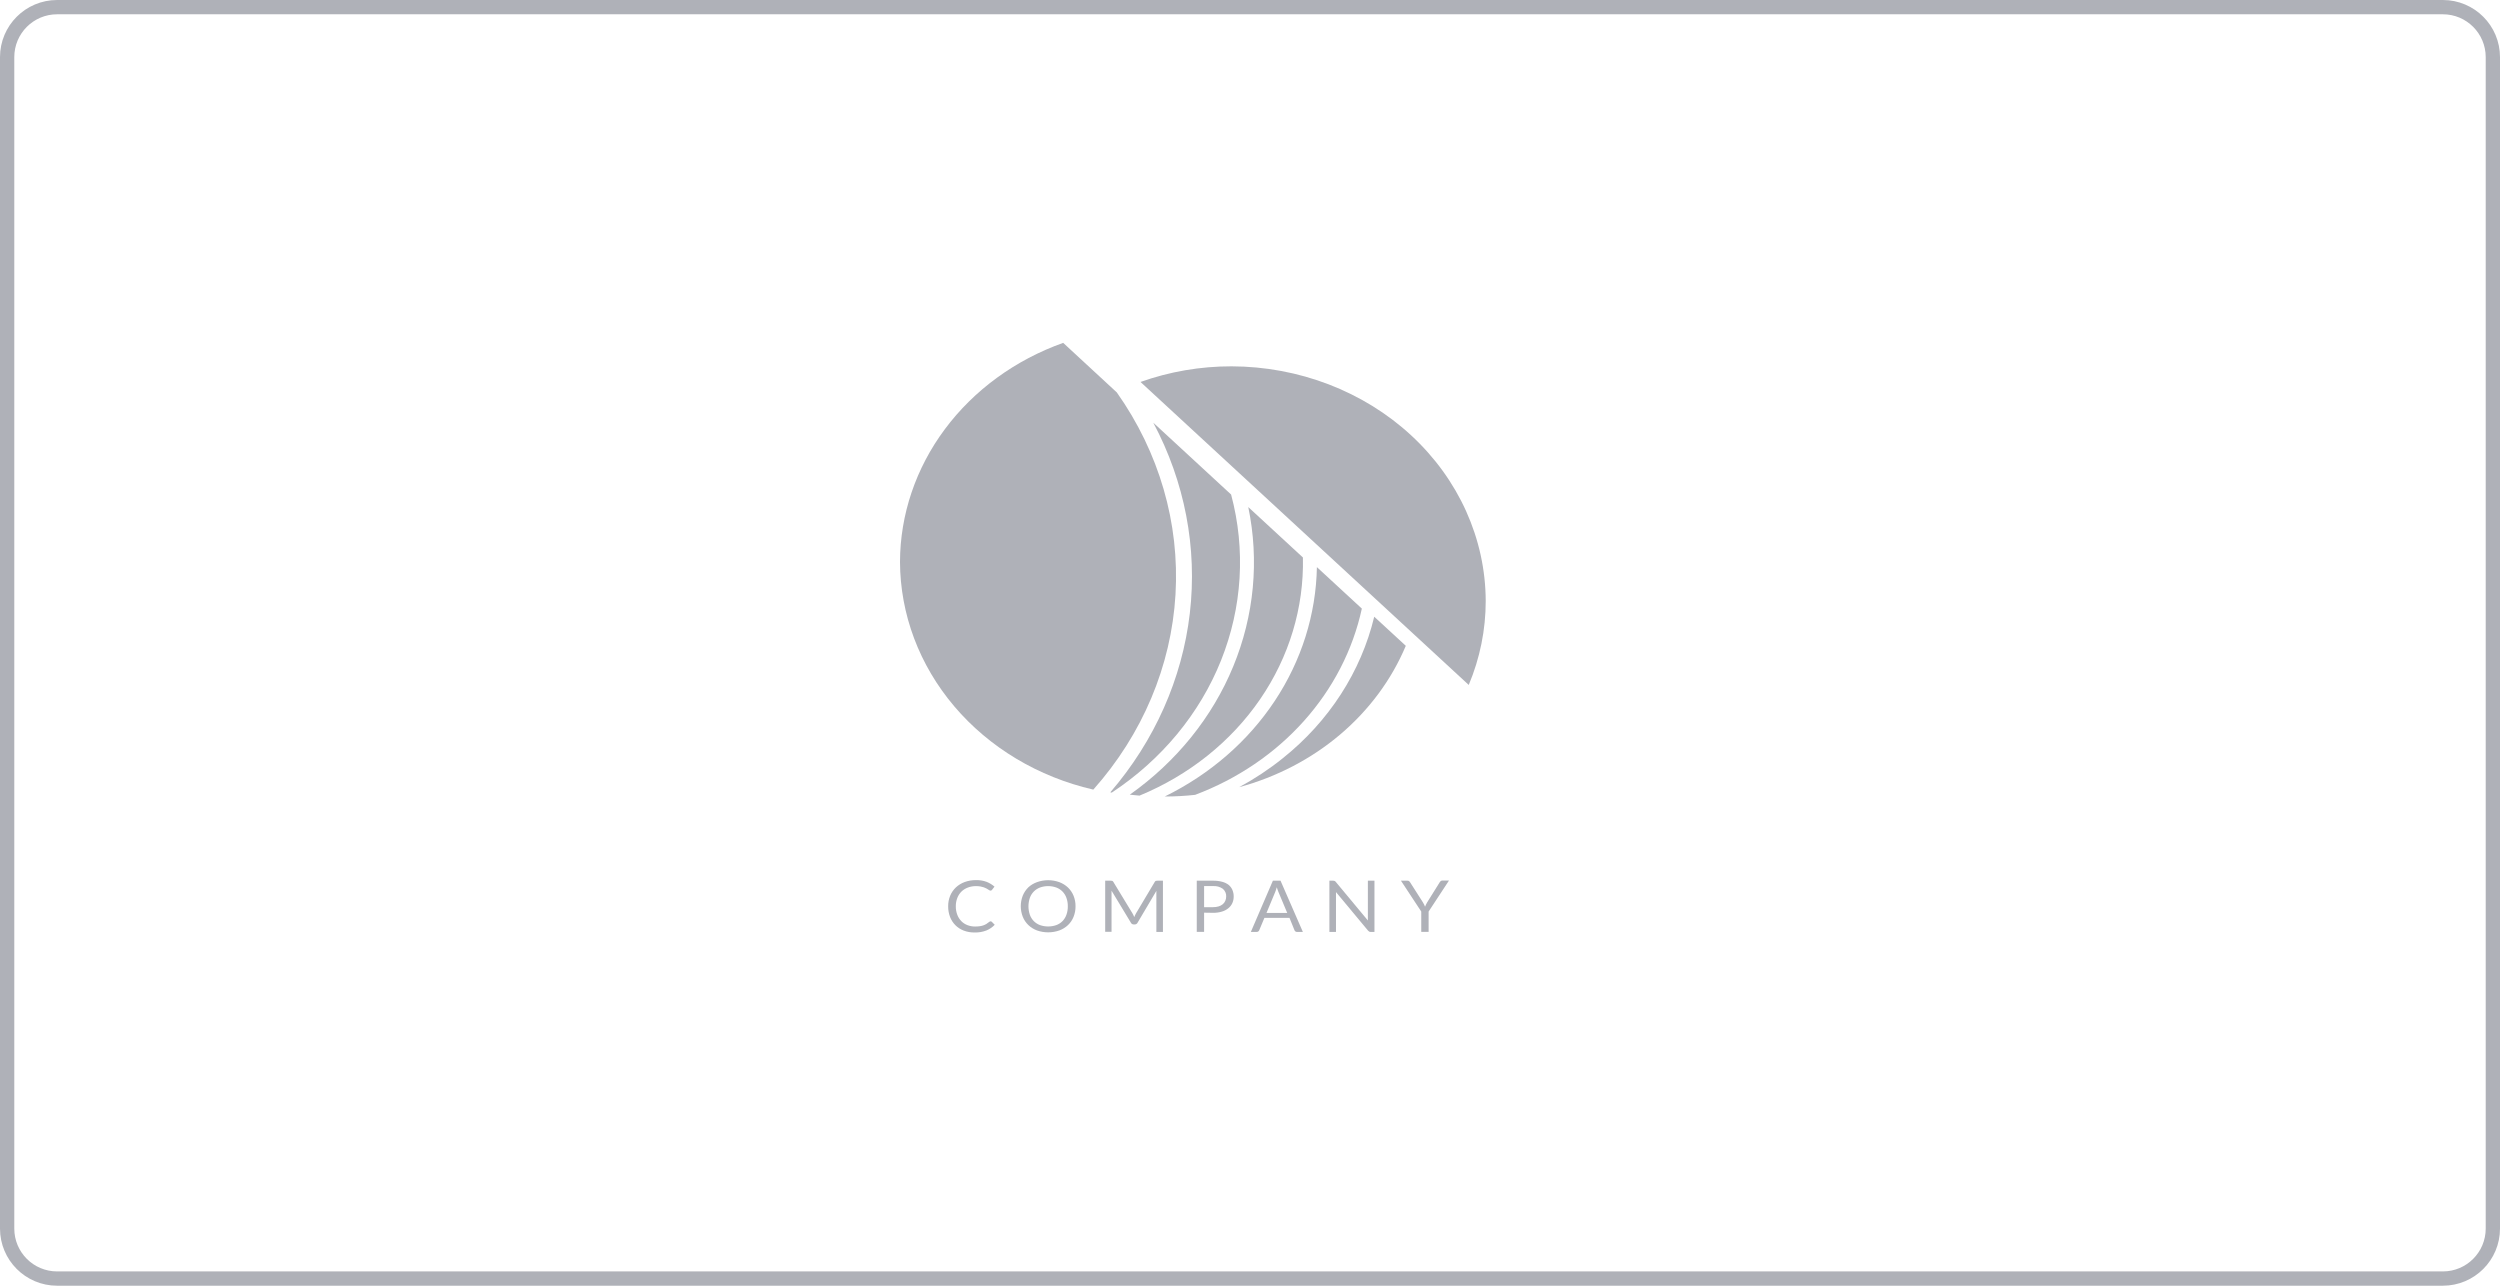
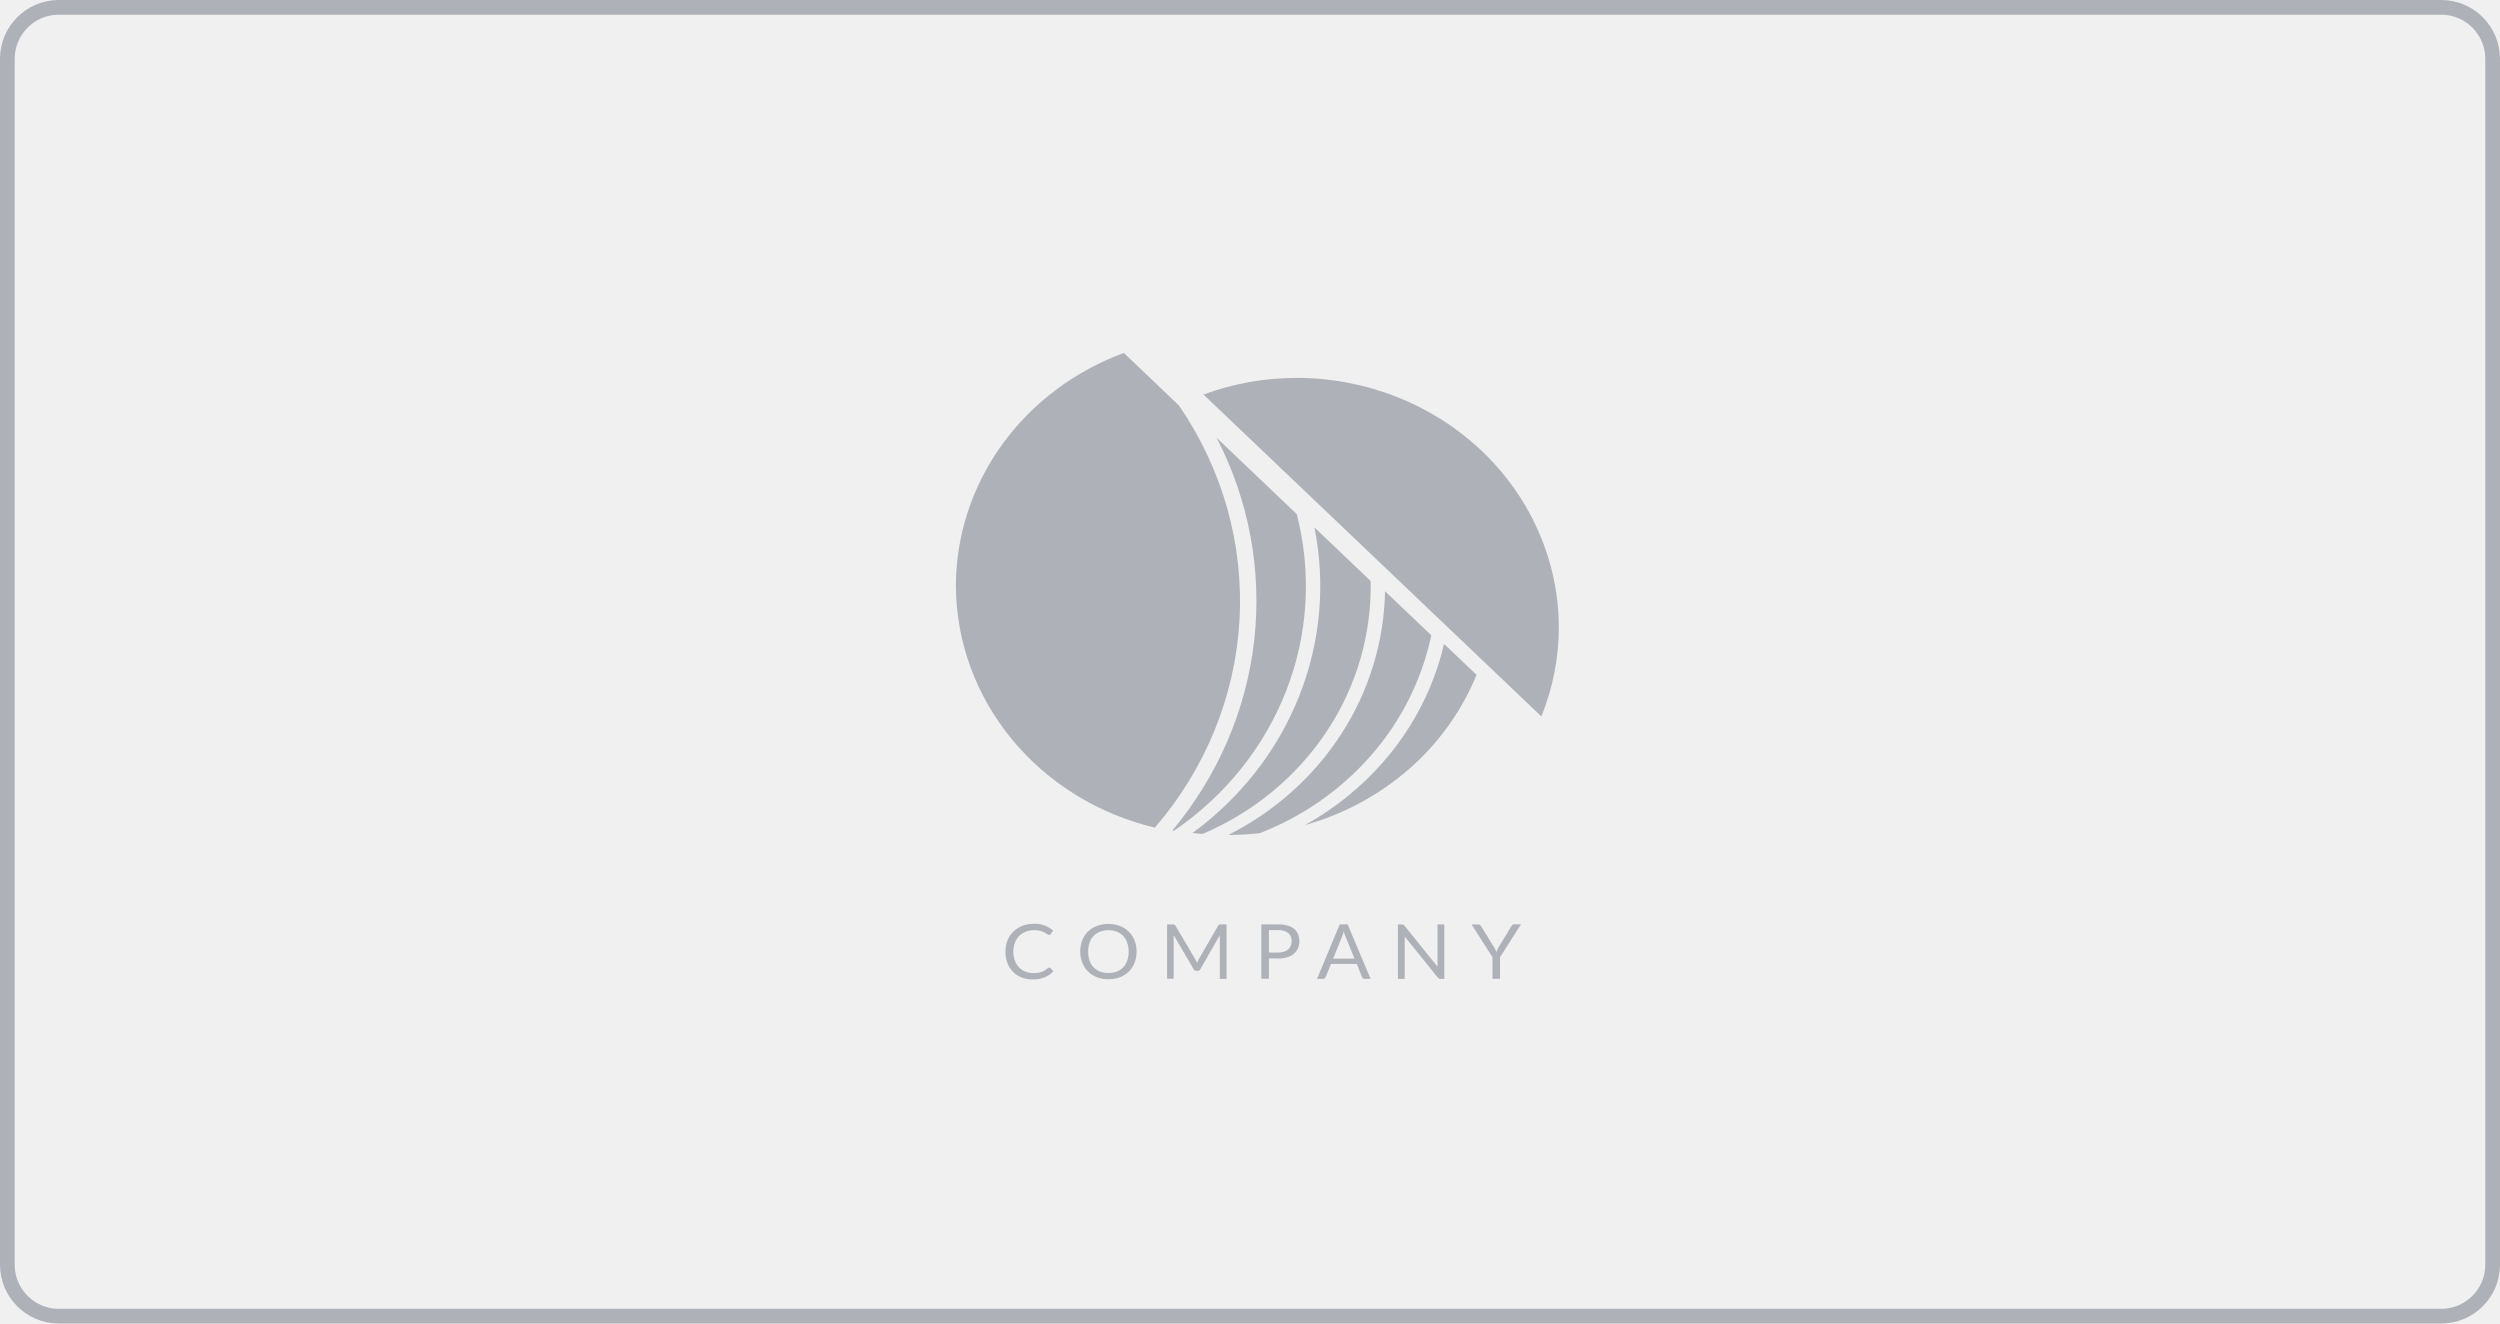
- <svg xmlns="http://www.w3.org/2000/svg" width="175" height="90" viewBox="0 0 175 90" fill="none">
-   <rect width="175" height="90" fill="#E5E5E5" />
-   <g clip-path="url(#clip0)">
-     <rect x="-610" y="-2487" width="1600" height="2924" fill="white" />
-     <rect x="0.5" y="0.5" width="174" height="89" rx="3.5" stroke="#AFB1B8" />
-     <path d="M69.345 64.493C69.36 64.493 69.375 64.496 69.389 64.502C69.403 64.508 69.415 64.516 69.425 64.526L69.631 64.735C69.471 64.904 69.274 65.039 69.052 65.131C68.793 65.232 68.513 65.281 68.232 65.274C67.967 65.279 67.705 65.234 67.46 65.141C67.239 65.056 67.041 64.928 66.879 64.766C66.713 64.598 66.585 64.401 66.503 64.186C66.413 63.947 66.369 63.696 66.372 63.443C66.368 63.189 66.416 62.936 66.513 62.698C66.603 62.482 66.739 62.285 66.912 62.118C67.088 61.955 67.298 61.826 67.529 61.741C67.783 61.65 68.053 61.605 68.324 61.608C68.577 61.602 68.828 61.643 69.062 61.729C69.266 61.81 69.453 61.924 69.615 62.064L69.443 62.287C69.431 62.303 69.416 62.316 69.399 62.327C69.379 62.34 69.355 62.346 69.33 62.344C69.303 62.342 69.278 62.334 69.255 62.32L69.163 62.261L69.034 62.185C68.979 62.157 68.921 62.132 68.862 62.111C68.786 62.086 68.707 62.066 68.628 62.052C68.527 62.035 68.424 62.027 68.322 62.028C68.126 62.026 67.932 62.06 67.751 62.128C67.582 62.191 67.429 62.286 67.303 62.408C67.175 62.537 67.076 62.689 67.013 62.854C66.94 63.043 66.904 63.243 66.907 63.443C66.904 63.647 66.94 63.849 67.013 64.041C67.075 64.205 67.172 64.356 67.298 64.486C67.416 64.606 67.562 64.7 67.725 64.761C67.893 64.825 68.073 64.858 68.255 64.856C68.36 64.857 68.465 64.851 68.569 64.837C68.738 64.818 68.901 64.763 69.044 64.678C69.117 64.634 69.184 64.585 69.248 64.531C69.274 64.507 69.309 64.494 69.345 64.493Z" fill="#AFB1B8" />
-     <path d="M75.287 63.443C75.29 63.695 75.243 63.945 75.148 64.181C75.064 64.395 74.932 64.591 74.761 64.754C74.589 64.918 74.382 65.046 74.153 65.131C73.649 65.308 73.093 65.308 72.589 65.131C72.361 65.045 72.155 64.917 71.984 64.753C71.813 64.587 71.68 64.39 71.594 64.174C71.408 63.696 71.408 63.173 71.594 62.695C71.681 62.479 71.814 62.282 71.984 62.113C72.157 61.955 72.363 61.831 72.589 61.75C73.092 61.569 73.65 61.569 74.153 61.75C74.381 61.836 74.588 61.964 74.76 62.127C74.929 62.292 75.061 62.487 75.148 62.7C75.243 62.937 75.291 63.189 75.287 63.443ZM74.747 63.443C74.751 63.241 74.718 63.041 74.649 62.849C74.592 62.685 74.498 62.534 74.374 62.405C74.253 62.283 74.105 62.188 73.939 62.125C73.573 61.995 73.168 61.995 72.802 62.125C72.637 62.188 72.488 62.283 72.368 62.405C72.242 62.533 72.147 62.685 72.09 62.849C71.959 63.236 71.959 63.65 72.09 64.036C72.148 64.201 72.243 64.352 72.368 64.48C72.489 64.602 72.637 64.697 72.802 64.758C73.169 64.885 73.573 64.885 73.939 64.758C74.105 64.697 74.253 64.602 74.374 64.48C74.497 64.351 74.591 64.2 74.649 64.036C74.718 63.845 74.751 63.644 74.747 63.443Z" fill="#AFB1B8" />
-     <path d="M79.341 64.065L79.395 64.198C79.415 64.151 79.433 64.108 79.454 64.065C79.474 64.02 79.496 63.977 79.521 63.934L80.835 61.729C80.861 61.691 80.884 61.667 80.91 61.66C80.945 61.65 80.981 61.646 81.018 61.648H81.406V65.236H80.946V62.598C80.946 62.565 80.946 62.527 80.946 62.486C80.943 62.445 80.943 62.404 80.946 62.363L79.624 64.599C79.607 64.633 79.58 64.661 79.546 64.681C79.513 64.701 79.473 64.711 79.433 64.711H79.359C79.319 64.711 79.279 64.701 79.246 64.681C79.212 64.662 79.185 64.633 79.168 64.599L77.808 62.349C77.808 62.391 77.808 62.434 77.808 62.477C77.808 62.52 77.808 62.557 77.808 62.591V65.228H77.363V61.648H77.751C77.788 61.646 77.824 61.65 77.859 61.66C77.891 61.675 77.916 61.699 77.931 61.729L79.274 63.937C79.3 63.978 79.323 64.021 79.341 64.065Z" fill="#AFB1B8" />
-     <path d="M84.287 63.887V65.231H83.773V61.648H84.92C85.136 61.645 85.352 61.671 85.56 61.727C85.727 61.77 85.881 61.846 86.013 61.95C86.127 62.047 86.215 62.167 86.27 62.301C86.331 62.447 86.361 62.603 86.358 62.759C86.36 62.916 86.328 63.072 86.263 63.218C86.201 63.355 86.106 63.478 85.985 63.576C85.853 63.684 85.698 63.765 85.529 63.813C85.329 63.873 85.12 63.901 84.91 63.897L84.287 63.887ZM84.287 63.502H84.91C85.045 63.504 85.179 63.486 85.308 63.448C85.415 63.415 85.513 63.362 85.596 63.294C85.674 63.228 85.734 63.147 85.771 63.056C85.813 62.96 85.834 62.858 85.833 62.755C85.839 62.655 85.821 62.555 85.781 62.463C85.741 62.37 85.68 62.287 85.602 62.218C85.405 62.077 85.158 62.008 84.91 62.026H84.287V63.502Z" fill="#AFB1B8" />
-     <path d="M91.201 65.236H90.795C90.754 65.237 90.714 65.225 90.681 65.202C90.652 65.18 90.629 65.151 90.615 65.119L90.265 64.252H88.508L88.145 65.119C88.132 65.151 88.11 65.179 88.081 65.2C88.048 65.224 88.007 65.237 87.965 65.236H87.559L89.102 61.648H89.637L91.201 65.236ZM88.655 63.904H90.105L89.493 62.443C89.446 62.334 89.408 62.221 89.377 62.106L89.318 62.294C89.3 62.351 89.28 62.403 89.262 62.446L88.655 63.904Z" fill="#AFB1B8" />
-     <path d="M93.423 61.665C93.454 61.68 93.481 61.702 93.501 61.729L95.751 64.433C95.751 64.39 95.751 64.347 95.751 64.307C95.751 64.267 95.751 64.227 95.751 64.189V61.648H96.212V65.236H95.954C95.918 65.237 95.882 65.229 95.849 65.214C95.817 65.197 95.789 65.174 95.767 65.148L93.519 62.446C93.521 62.487 93.521 62.528 93.519 62.569C93.519 62.61 93.519 62.645 93.519 62.678V65.236H93.058V61.648H93.331C93.363 61.647 93.394 61.653 93.423 61.665Z" fill="#AFB1B8" />
-     <path d="M100.003 63.809V65.233H99.488V63.809L98.066 61.648H98.526C98.566 61.646 98.605 61.657 98.637 61.679C98.665 61.702 98.688 61.729 98.706 61.759L99.596 63.153C99.632 63.213 99.663 63.267 99.689 63.319C99.715 63.372 99.735 63.422 99.753 63.471L99.82 63.317C99.845 63.261 99.874 63.206 99.908 63.153L100.785 61.75C100.803 61.722 100.826 61.696 100.852 61.674C100.882 61.649 100.922 61.637 100.962 61.638H101.428L100.003 63.809Z" fill="#AFB1B8" />
-     <path d="M79.086 55.627C79.31 55.654 79.536 55.675 79.765 55.694C83.236 54.261 86.172 51.915 88.206 48.95C90.241 45.986 91.283 42.533 91.204 39.024L87.379 35.494C88.156 39.229 87.793 43.091 86.328 46.647C84.864 50.203 82.356 53.312 79.086 55.627Z" fill="#AFB1B8" />
-     <path d="M77.721 55.463L77.823 55.482C81.318 53.175 83.982 49.953 85.471 46.234C86.96 42.514 87.207 38.468 86.178 34.618L80.73 29.589C82.933 33.722 83.82 38.348 83.288 42.929C82.755 47.509 80.824 51.856 77.721 55.463Z" fill="#AFB1B8" />
-     <path d="M96.196 43.17C95.271 47.025 93.023 50.502 89.786 53.084C88.841 53.843 87.822 54.518 86.741 55.102C89.376 54.388 91.799 53.123 93.821 51.408C95.843 49.692 97.412 47.571 98.406 45.207L96.196 43.17Z" fill="#AFB1B8" />
-     <path d="M95.329 42.602L92.183 39.699C92.123 43.009 91.104 46.244 89.231 49.068C87.358 51.892 84.699 54.201 81.532 55.755H81.548C82.253 55.755 82.959 55.716 83.659 55.639C86.619 54.524 89.234 52.75 91.27 50.475C93.306 48.2 94.701 45.495 95.329 42.602Z" fill="#AFB1B8" />
-     <path d="M78.176 27.469L74.423 24C71.068 25.197 68.183 27.3 66.145 30.036C64.106 32.771 63.011 36.011 63 39.33V39.33C63.013 42.999 64.35 46.559 66.801 49.446C69.252 52.334 72.676 54.384 76.532 55.273C79.974 51.403 81.989 46.62 82.285 41.619C82.58 36.619 81.141 31.662 78.176 27.469Z" fill="#AFB1B8" />
-     <path d="M104 42.068C103.986 37.715 102.107 33.545 98.773 30.467C95.439 27.39 90.921 25.655 86.206 25.643C84.027 25.641 81.867 26.012 79.835 26.737L102.812 47.946C103.598 46.072 104.001 44.078 104 42.068Z" fill="#AFB1B8" />
-   </g>
-   <defs>
-     <clipPath id="clip0">
-       <rect x="-610" y="-2487" width="1600" height="2924" fill="white" />
-     </clipPath>
-   </defs>
+ <svg xmlns="http://www.w3.org/2000/svg" width="170" height="90" fill="none">
+   <rect x=".5" y=".5" width="169" height="89" rx="3.5" stroke="#AFB1B8" />
+   <path d="M71.345 65.795a.118.118 0 01.08.034l.206.216c-.16.174-.357.314-.579.409-.26.104-.539.154-.82.147a2.011 2.011 0 01-.772-.137 1.673 1.673 0 01-.957-.986 2.163 2.163 0 01-.131-.767 2.018 2.018 0 01.141-.77c.09-.222.226-.425.4-.597.175-.17.385-.302.617-.39.253-.094.523-.14.794-.137.253-.006.504.036.739.125.203.084.39.2.552.345l-.172.23a.175.175 0 01-.044.042.11.11 0 01-.069.018.157.157 0 01-.075-.025l-.092-.061-.129-.079a1.401 1.401 0 00-.406-.137 1.644 1.644 0 00-.306-.024 1.532 1.532 0 00-.571.102 1.29 1.29 0 00-.448.29c-.128.133-.227.29-.29.46-.073.196-.109.401-.106.608-.003.21.033.42.106.618.062.169.16.325.285.458.118.125.264.222.427.284.168.067.348.1.53.099.105.001.21-.005.314-.02.17-.02.332-.076.475-.164a1.57 1.57 0 00.204-.152.153.153 0 01.097-.04zM77.287 64.71c.003.26-.044.52-.139.763a1.655 1.655 0 01-.387.592 1.754 1.754 0 01-.608.388 2.296 2.296 0 01-1.564 0 1.778 1.778 0 01-.605-.39 1.74 1.74 0 01-.39-.597 2.166 2.166 0 010-1.527c.087-.223.22-.427.39-.6a1.78 1.78 0 01.605-.375 2.258 2.258 0 011.564 0c.228.088.435.22.607.39.17.17.301.37.388.59.096.245.143.505.14.767zm-.54 0a1.759 1.759 0 00-.098-.612 1.208 1.208 0 00-.71-.747 1.658 1.658 0 00-1.137 0 1.207 1.207 0 00-.712.747c-.13.4-.13.827 0 1.225a1.203 1.203 0 00.712.745c.367.131.77.131 1.137 0 .166-.063.314-.161.435-.286.123-.134.217-.29.275-.459.07-.197.102-.404.098-.612zM81.34 65.353l.055.137c.02-.049.038-.093.059-.137a1.32 1.32 0 01.067-.135l1.314-2.276c.026-.04.049-.064.075-.071a.322.322 0 01.108-.012h.388v3.702h-.46V63.84v-.115a1.085 1.085 0 010-.128l-1.322 2.309a.202.202 0 01-.078.084.216.216 0 01-.113.03h-.074c-.04.001-.08-.01-.113-.03a.2.2 0 01-.078-.084l-1.36-2.324v2.973h-.445v-3.695h.388a.322.322 0 01.108.012.15.15 0 01.072.071l1.343 2.279a.805.805 0 01.067.132zM86.287 65.17v1.386h-.514V62.86h1.147c.216-.004.432.023.64.08.167.045.321.124.453.23.114.1.202.225.257.363.061.151.09.312.088.473.002.163-.03.323-.096.473a1.01 1.01 0 01-.277.37 1.27 1.27 0 01-.456.245c-.2.061-.41.09-.62.086l-.622-.01zm0-.398h.623c.135.002.27-.017.398-.056a.843.843 0 00.288-.16.652.652 0 00.175-.244.768.768 0 00.062-.312.677.677 0 00-.052-.3.708.708 0 00-.18-.253 1.033 1.033 0 00-.691-.199h-.623v1.524zM93.201 66.561h-.406a.181.181 0 01-.114-.034.226.226 0 01-.066-.086l-.35-.894h-1.757l-.363.894a.2.2 0 01-.064.083.181.181 0 01-.116.037h-.406l1.543-3.703h.535l1.564 3.703zm-2.546-1.375h1.45l-.612-1.507a2.6 2.6 0 01-.116-.348l-.059.194a1.84 1.84 0 01-.056.157l-.607 1.504zM95.423 62.875c.031.017.058.04.078.067l2.25 2.79v-.129-2.745h.46v3.703h-.257a.23.23 0 01-.105-.022.283.283 0 01-.082-.069l-2.248-2.788c.002.042.002.085 0 .127v2.753h-.46v-3.704h.272c.032 0 .063.005.092.017zM102.003 65.088v1.47h-.515v-1.47l-1.422-2.23h.46a.174.174 0 01.111.032.315.315 0 01.069.084l.89 1.438c.036.061.067.118.093.172.026.053.046.105.064.156l.067-.159c.025-.058.054-.115.088-.169l.877-1.448a.362.362 0 01.067-.079.16.16 0 01.11-.036h.466l-1.425 2.24zM81.086 56.644c.224.027.45.05.68.069 3.47-1.48 6.406-3.9 8.44-6.96 2.035-3.06 3.077-6.624 2.998-10.246l-3.825-3.644a20.22 20.22 0 01-1.05 11.512c-1.465 3.67-3.973 6.88-7.243 9.27z" fill="#AFB1B8" />
+   <path d="M79.72 56.475l.103.02c3.495-2.382 6.159-5.707 7.648-9.546a19.54 19.54 0 00.707-11.99l-5.448-5.19a24.083 24.083 0 012.558 13.768c-.533 4.728-2.464 9.214-5.567 12.938zM98.196 43.786c-.925 3.98-3.173 7.568-6.41 10.234a20.218 20.218 0 01-3.045 2.082 18.188 18.188 0 007.08-3.813 17.09 17.09 0 004.585-6.4l-2.21-2.103z" fill="#AFB1B8" />
+   <path d="M97.33 43.2l-3.147-2.997a18.475 18.475 0 01-2.952 9.67c-1.873 2.916-4.532 5.299-7.699 6.903h.016c.705 0 1.41-.04 2.111-.12a19.338 19.338 0 007.611-5.33 18.093 18.093 0 004.06-8.126zM80.176 27.58L76.423 24c-3.355 1.235-6.24 3.406-8.278 6.23-2.038 2.823-3.135 6.167-3.145 9.593.013 3.787 1.35 7.46 3.801 10.441 2.451 2.98 5.875 5.097 9.731 6.015 3.442-3.995 5.457-8.932 5.753-14.093.295-5.161-1.144-10.277-4.11-14.606zM106 42.649c-.014-4.492-1.893-8.797-5.227-11.973-3.334-3.177-7.852-4.967-12.567-4.98-2.179-.002-4.34.381-6.371 1.13l22.977 21.89A16.093 16.093 0 00106 42.65z" fill="#AFB1B8" />
</svg>
